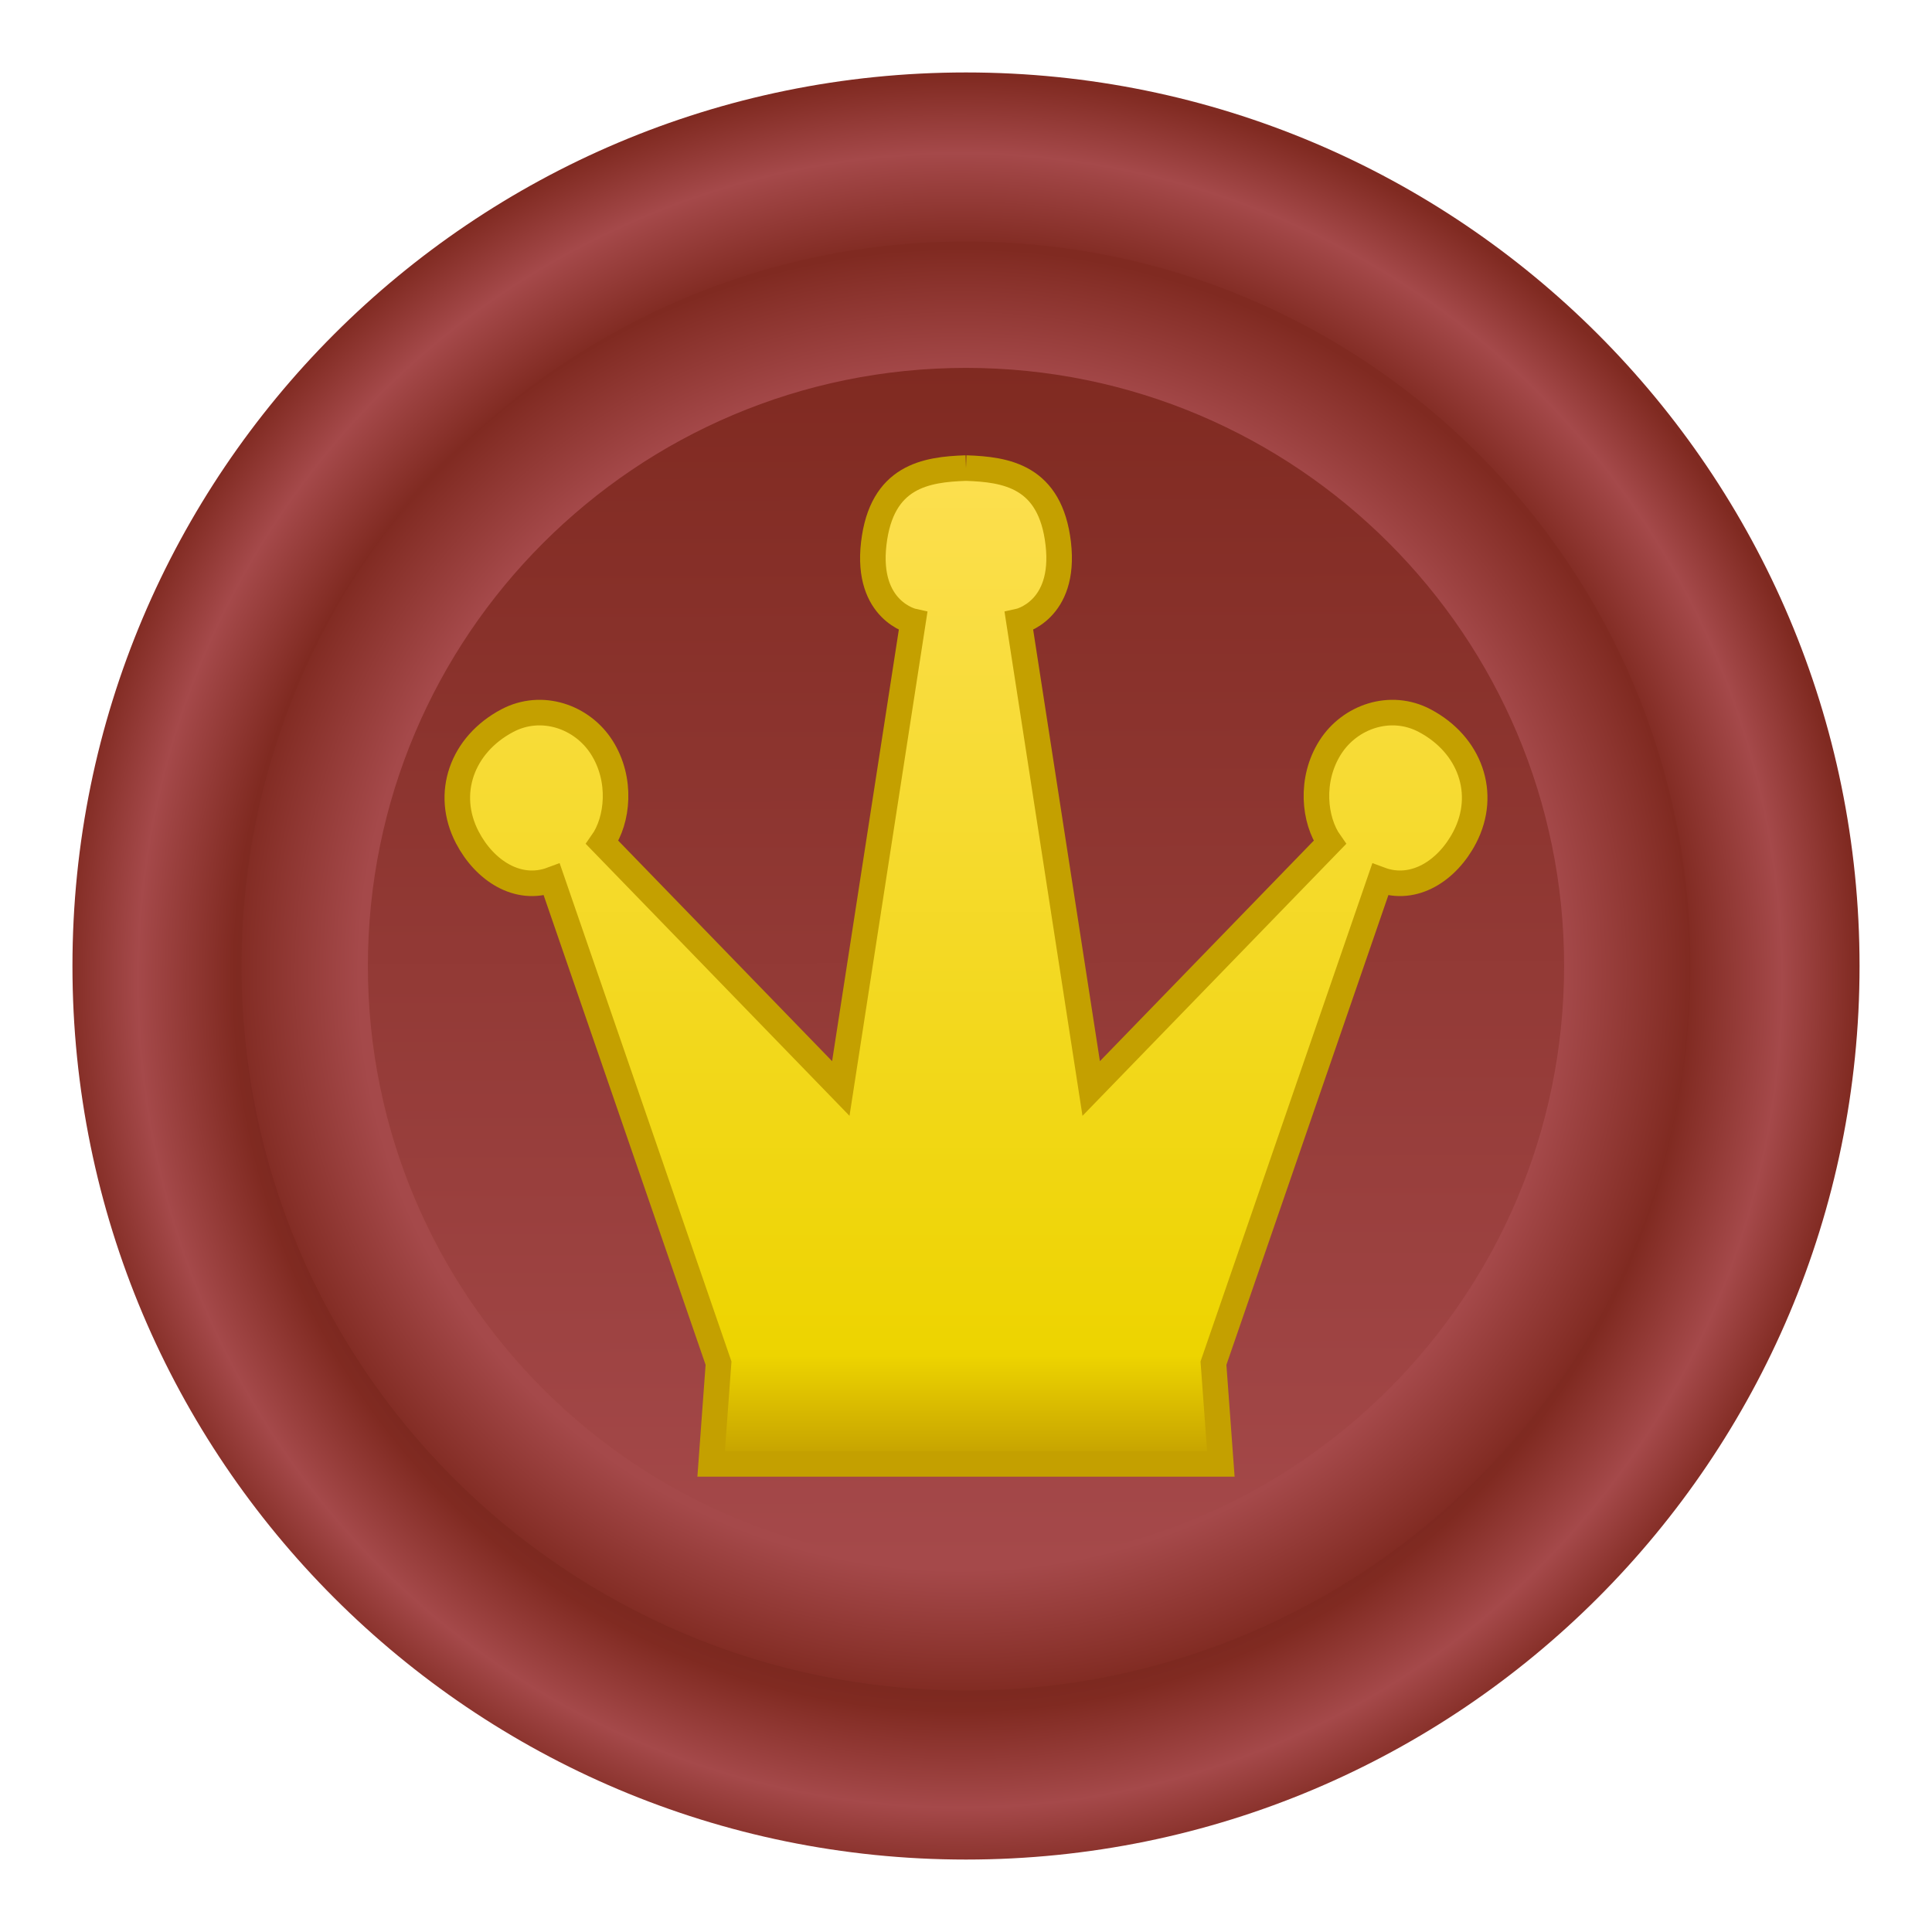
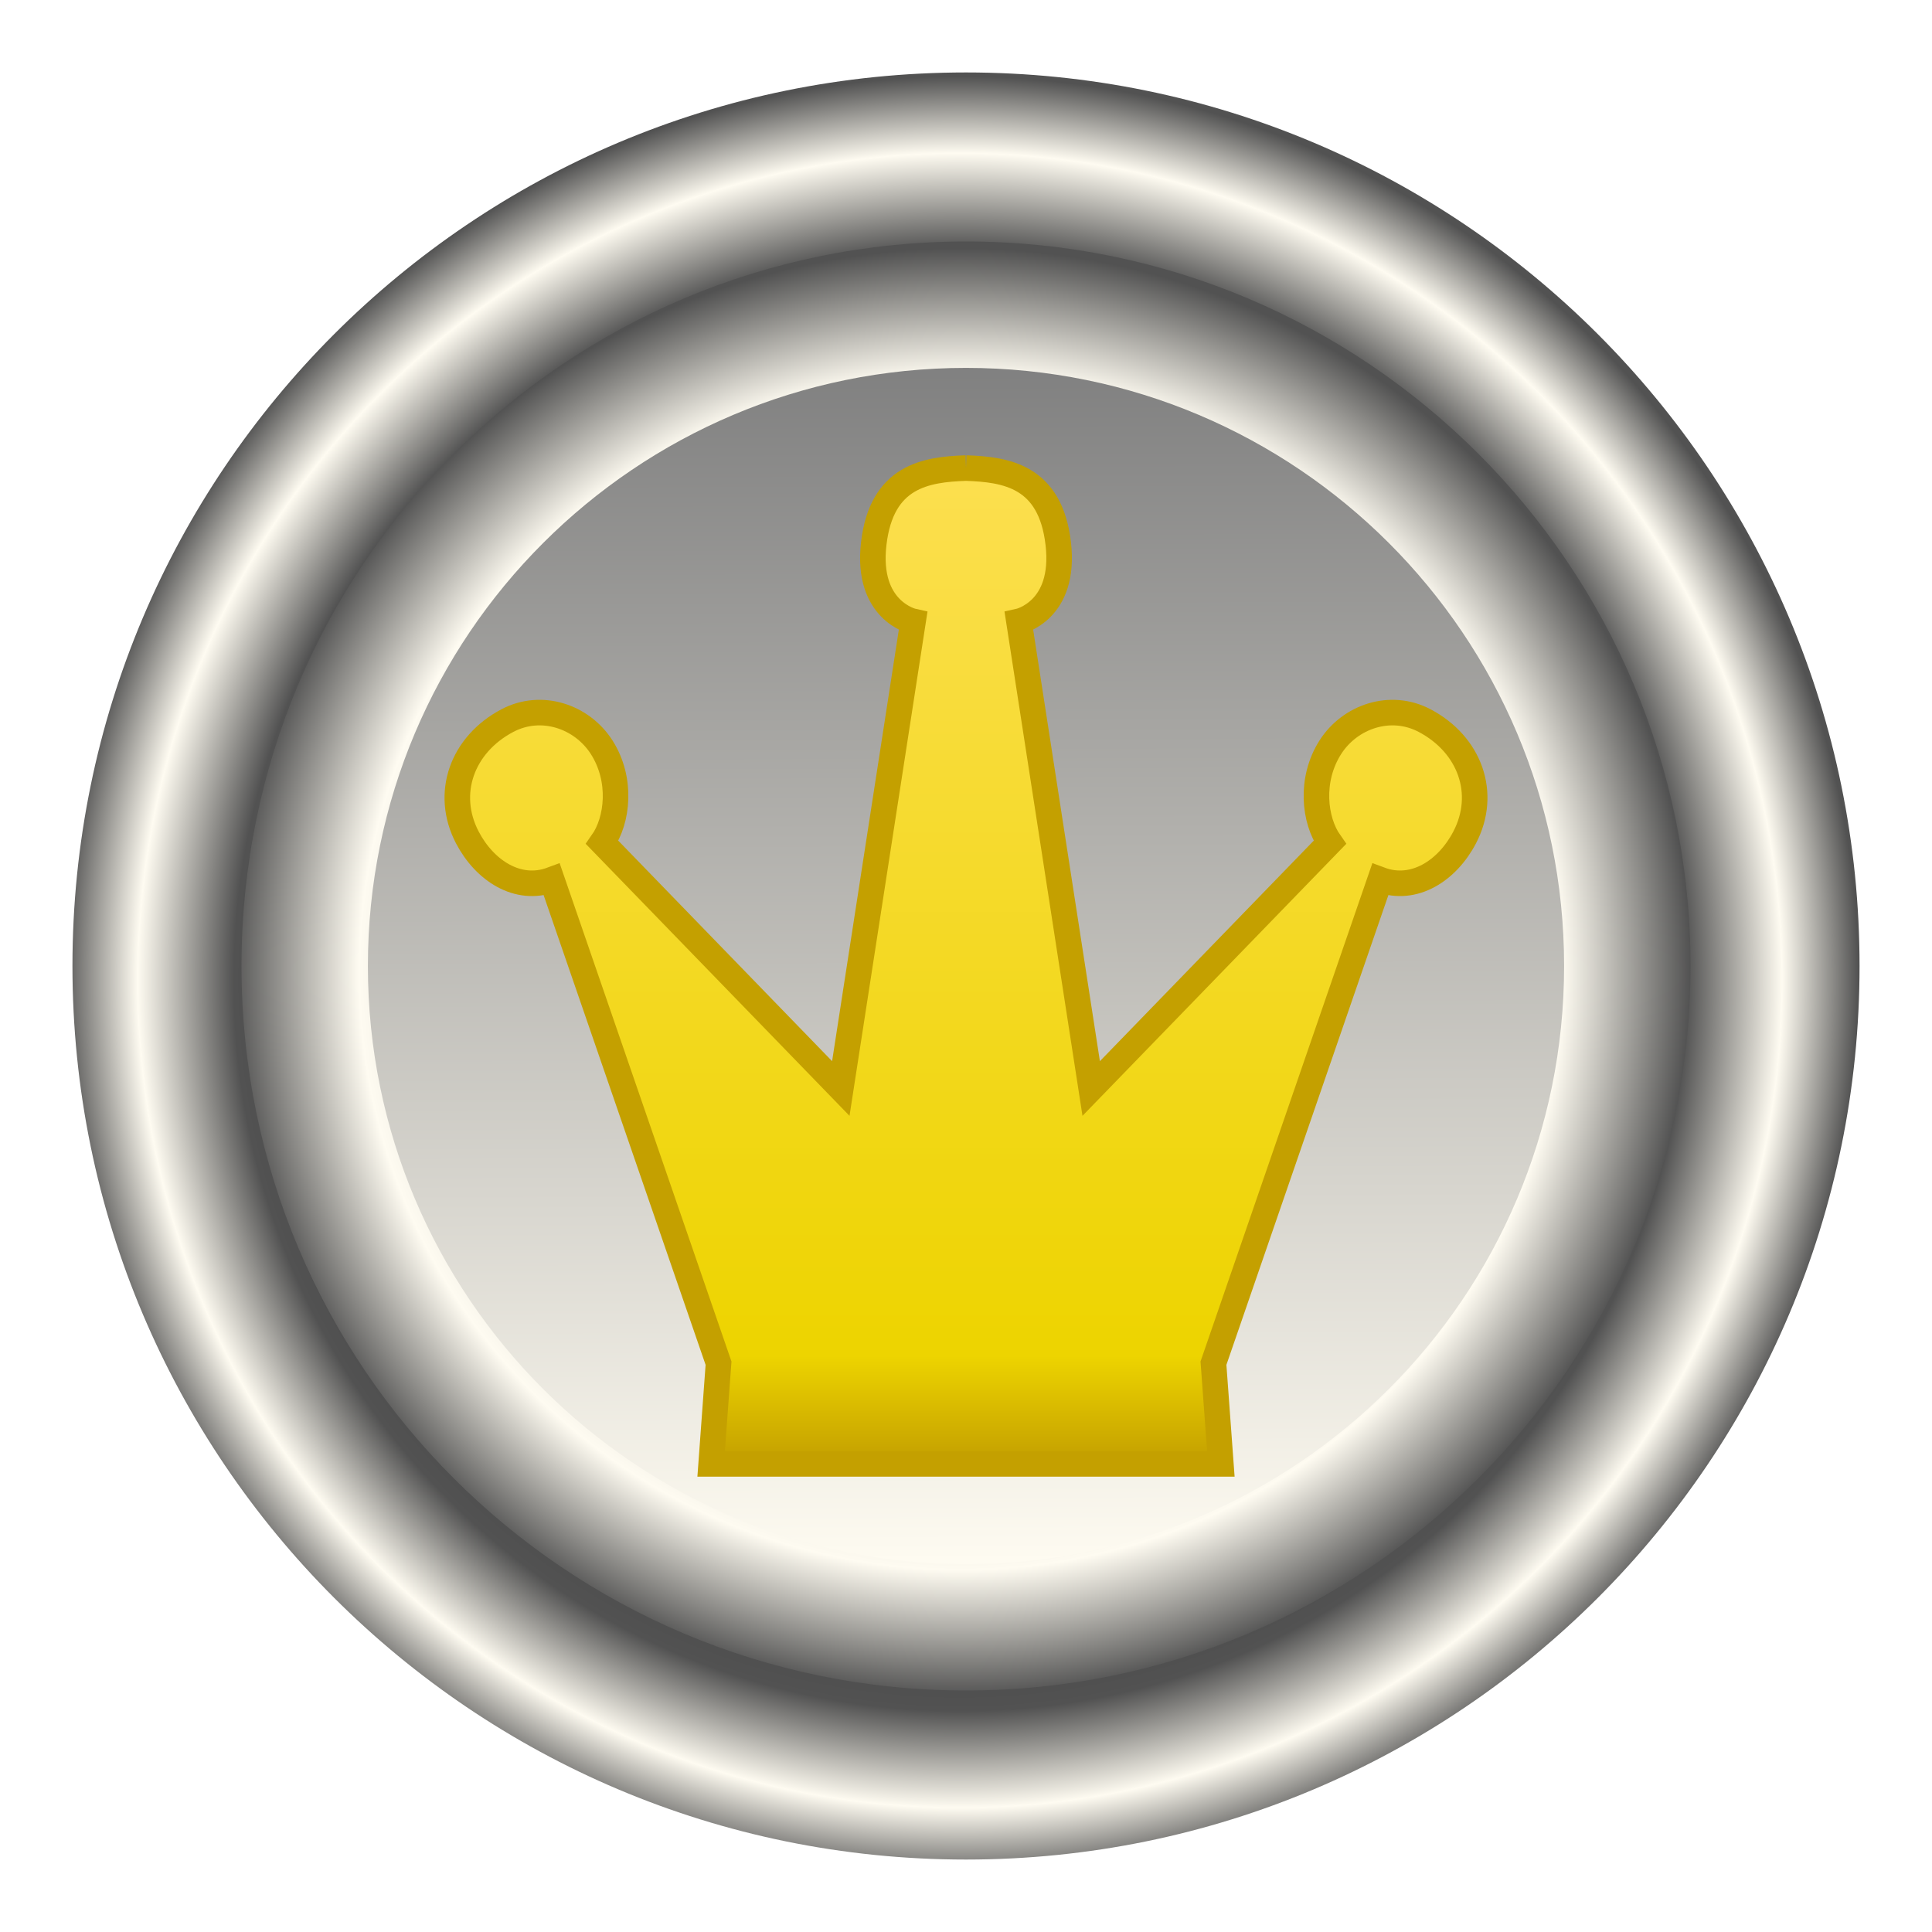
<svg xmlns="http://www.w3.org/2000/svg" xmlns:xlink="http://www.w3.org/1999/xlink" width="160mm" height="160mm" viewBox="0 0 160 160" version="1.1" id="svg8">
  <defs id="defs2">
-     <linearGradient id="linearGradient894">
-       <stop style="stop-color:#9b2f27;stop-opacity:1" offset="0" id="stop890" />
-       <stop style="stop-color:#a5494a;stop-opacity:1" offset="0.824" id="stop896" />
-       <stop style="stop-color:#802a21;stop-opacity:1" offset="1" id="stop892" />
-     </linearGradient>
-     <linearGradient id="linearGradient859">
-       <stop style="stop-color:#802a21;stop-opacity:1" offset="0" id="stop855" />
-       <stop style="stop-color:#a5494a;stop-opacity:1" offset="1" id="stop857" />
-     </linearGradient>
-     <linearGradient id="linearGradient849">
-       <stop style="stop-color:#000000;stop-opacity:1" offset="0" id="stop845" />
-       <stop style="stop-color:#802a21;stop-opacity:1" offset="0.808" id="stop897" />
-       <stop style="stop-color:#a5494a;stop-opacity:1" offset="0.915" id="stop921" />
-       <stop style="stop-color:#802a21;stop-opacity:1" offset="1" id="stop847" />
-     </linearGradient>
-     <radialGradient xlink:href="#linearGradient849" id="radialGradient895" cx="99.508" cy="99.468" fx="99.508" fy="99.468" r="71.711" gradientUnits="userSpaceOnUse" gradientTransform="matrix(1.037661,0,-1.2401158e-6,1.04423,-23.76076,-22.67119)" />
-     <linearGradient xlink:href="#linearGradient859" id="linearGradient886" gradientUnits="userSpaceOnUse" gradientTransform="matrix(0.8255582,0,0,0.8255582,-162.5566,-161.0319)" x1="99.365" y1="158.469" x2="99.042" y2="38.471" />
-     <radialGradient xlink:href="#linearGradient894" id="radialGradient888" cx="79.557" cy="80.572" fx="79.557" fy="80.572" r="60" gradientUnits="userSpaceOnUse" gradientTransform="matrix(1.007736,0,2.5138656e-6,1,-0.6169543,2.4298776e-7)" />
    <linearGradient xlink:href="#linearGradient1624" id="linearGradient1628" x1="80.944" y1="34.147" x2="80.944" y2="116.366" gradientUnits="userSpaceOnUse" gradientTransform="translate(-0.9444618,4.617311)" />
    <linearGradient id="linearGradient1624">
      <stop style="stop-color:#fcdf4f;stop-opacity:1" offset="0" id="stop1620" />
      <stop style="stop-color:#edd400;stop-opacity:1" offset="0.894" id="stop1632" />
      <stop style="stop-color:#c4a000;stop-opacity:1" offset="1" id="stop1622" />
    </linearGradient>
+     <radialGradient xlink:href="#linearGradient849" id="radialGradient895" cx="99.508" cy="99.468" fx="99.508" fy="99.468" r="71.711" gradientUnits="userSpaceOnUse" gradientTransform="matrix(1.037661,0,-1.2401158e-6,1.04423,-23.76076,-22.67119)" />
+     <linearGradient id="linearGradient849">
+       <stop style="stop-color:#000000;stop-opacity:1" offset="0" id="stop845" />
+       <stop style="stop-color:#525252;stop-opacity:1;" offset="0.808" id="stop897" />
+       <stop style="stop-color:#fefbf1;stop-opacity:1;" offset="0.915" id="stop921" />
+       <stop style="stop-color:#525252;stop-opacity:1;" offset="1" id="stop847" />
+     </linearGradient>
+     <radialGradient xlink:href="#linearGradient894" id="radialGradient888" cx="79.557" cy="80.572" fx="79.557" fy="80.572" r="60" gradientUnits="userSpaceOnUse" gradientTransform="matrix(1.007736,0,2.5138656e-6,1,-0.61695,0)" />
+     <linearGradient id="linearGradient894">
+       <stop style="stop-color:#1e1e1e;stop-opacity:1" offset="0" id="stop890" />
+       <stop style="stop-color:#fefbf1;stop-opacity:1;" offset="0.824" id="stop896" />
+       <stop style="stop-color:#525252;stop-opacity:1;" offset="1" id="stop892" />
+     </linearGradient>
+     <linearGradient xlink:href="#linearGradient859" id="linearGradient886" gradientUnits="userSpaceOnUse" gradientTransform="matrix(0.8255582,0,0,0.8255582,-162.5566,-161.0319)" x1="99.365" y1="158.469" x2="99.042" y2="38.471" />
+     <linearGradient id="linearGradient859">
+       <stop style="stop-color:#808080;stop-opacity:1;" offset="0" id="stop855" />
+       <stop style="stop-color:#fefbf1;stop-opacity:1;" offset="1" id="stop857" />
+     </linearGradient>
  </defs>
  <g id="layer1">
-     <circle style="fill:url(#radialGradient895);fill-opacity:1;stroke:none;stroke-width:0.529;stroke-linecap:round;stroke-linejoin:round;paint-order:markers fill stroke" id="path833" cx="80" cy="80" r="74" />
-     <circle style="fill:url(#radialGradient888);fill-opacity:1;stroke:none;stroke-width:0.529;stroke-linecap:round;stroke-linejoin:round;paint-order:markers fill stroke" id="circle835" cx="80" cy="80" r="60" />
-     <circle style="fill:url(#linearGradient886);fill-opacity:1;stroke:none;stroke-width:0.529;stroke-linecap:round;stroke-linejoin:round;paint-order:markers fill stroke" id="circle884" cx="-80" cy="-80" r="49.533" transform="scale(-1)" />
+     <g id="g2322">
+       <circle style="fill:url(#radialGradient895);fill-opacity:1;stroke:none;stroke-width:0.529;stroke-linecap:round;stroke-linejoin:round;paint-order:markers fill stroke" id="path833" cx="80" cy="80" r="74" />
+       <circle style="fill:url(#radialGradient888);fill-opacity:1;stroke:none;stroke-width:0.529;stroke-linecap:round;stroke-linejoin:round;paint-order:markers fill stroke" id="circle835" cx="80" cy="80" r="60" />
+       <circle style="fill:url(#linearGradient886);fill-opacity:1;stroke:none;stroke-width:0.529;stroke-linecap:round;stroke-linejoin:round;paint-order:markers fill stroke" id="circle884" cx="-80" cy="-80" r="49.533" transform="scale(-1)" />
+     </g>
    <path id="use1615" style="color:#000000;display:inline;overflow:visible;visibility:visible;fill:url(#linearGradient1628);fill-opacity:1;fill-rule:evenodd;stroke:#c4a000;stroke-width:2.117;stroke-linecap:butt;stroke-linejoin:miter;stroke-miterlimit:4;stroke-dasharray:none;stroke-dashoffset:0;stroke-opacity:1;marker:none;enable-background:accumulate" d="m 80,38.764 c 3.334,0.111 6.99,0.662 7.64,6.253 0.65,5.591 -3.255,6.443 -3.255,6.443 l 5.983,38.685 19.761,-20.377 c -1.291,-1.828 -1.67,-5.198 0.044,-7.884 1.62,-2.539 4.978,-3.704 7.815,-2.204 3.75,1.983 5.206,6.036 3.309,9.673 -1.432,2.744 -4.187,4.542 -6.995,3.496 l -13.808,40.043 0.612,8.342 H 80 58.894 l 0.612,-8.342 -13.808,-40.043 c -2.808,1.047 -5.563,-0.751 -6.995,-3.496 -1.897,-3.637 -0.441,-7.69 3.309,-9.673 2.837,-1.5 6.194,-0.335 7.815,2.204 1.714,2.685 1.335,6.056 0.044,7.884 l 19.761,20.377 5.983,-38.685 c 0,0 -3.905,-0.852 -3.255,-6.443 0.65,-5.591 4.306,-6.142 7.64,-6.253" />
  </g>
</svg>
